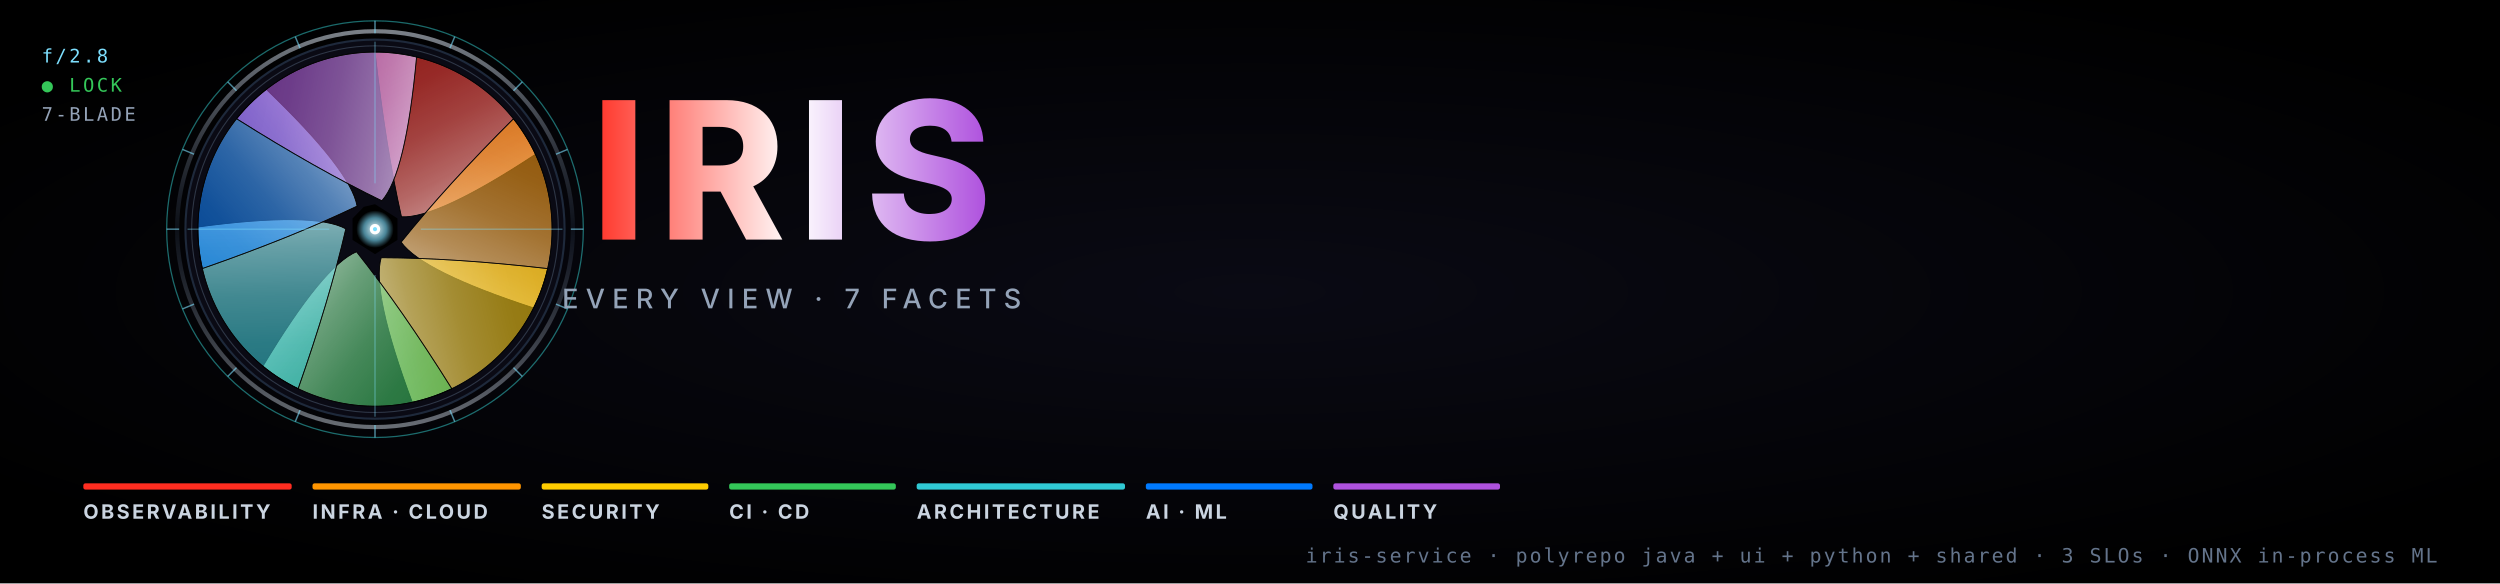
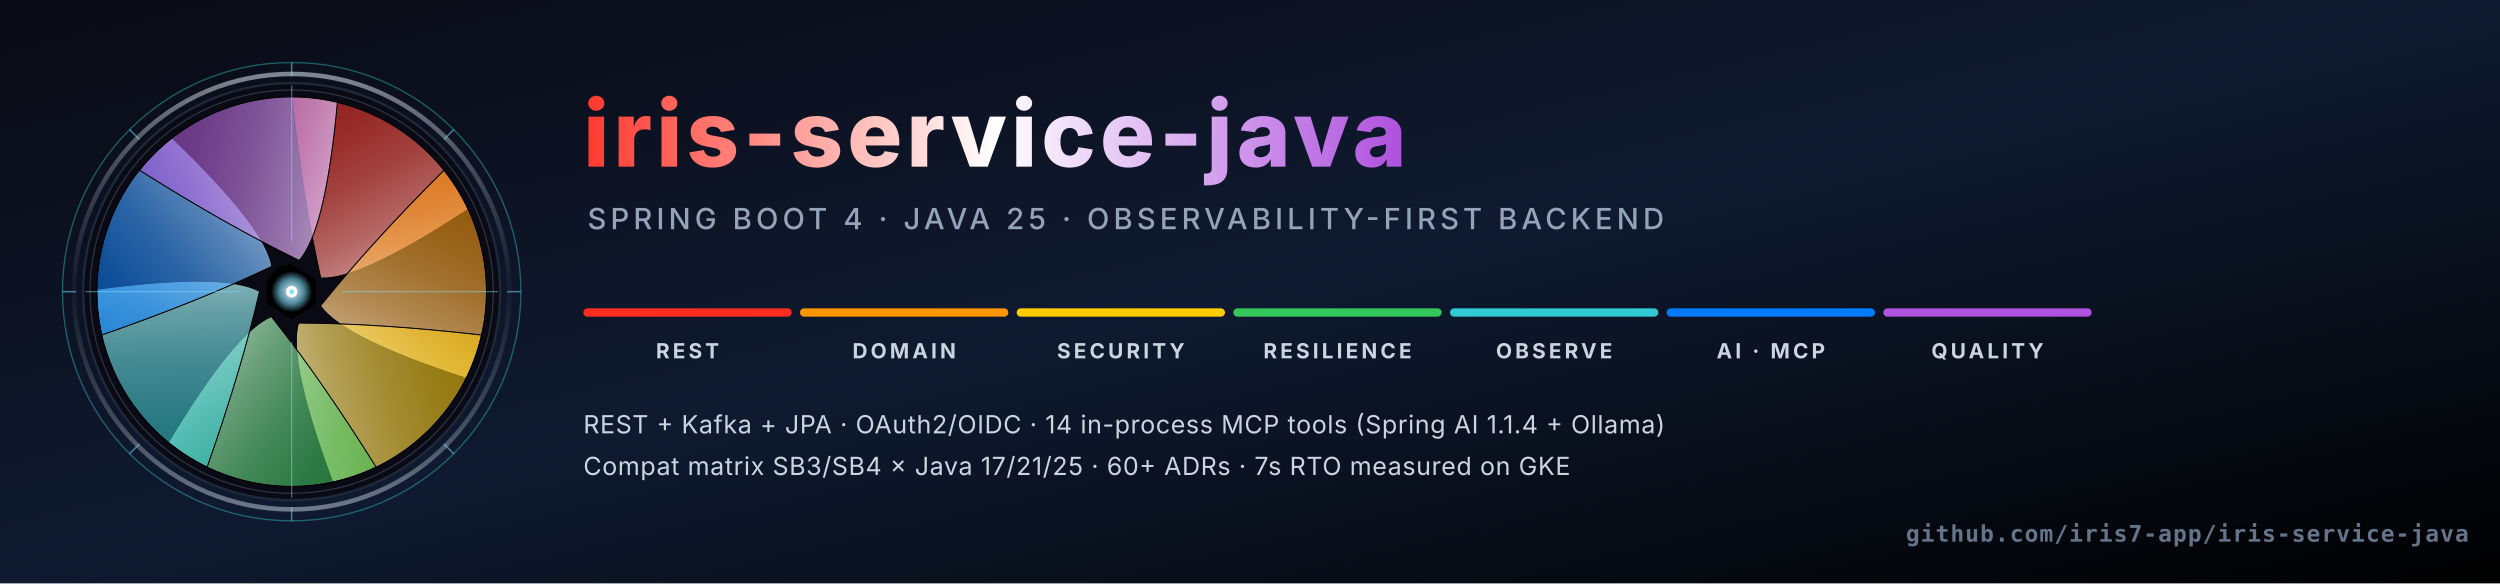
- <svg xmlns="http://www.w3.org/2000/svg" viewBox="0 0 1200 280" width="1200" height="280" role="img" aria-label="Iris (final candidate) — N base + progressive refract + HUD overlay, 7 axes of mastery">
+ <svg xmlns="http://www.w3.org/2000/svg" viewBox="0 0 1200 280" width="1200" height="280" role="img" aria-label="iris-service-java — SPRING BOOT 4 · JAVA 25 · OBSERVABILITY-FIRST BACKEND">
  <defs>
-     <radialGradient id="iris-bg" cx="50%" cy="50%" r="60%">
+     <linearGradient id="bg" x1="0" y1="0" x2="1" y2="1">
      <stop offset="0%" stop-color="#0a0a14" />
+       <stop offset="50%" stop-color="#0f1a30" />
      <stop offset="100%" stop-color="#000000" />
-     </radialGradient>
+     </linearGradient>
    <linearGradient id="title-grad" x1="0" y1="0" x2="1" y2="0">
      <stop offset="0%" stop-color="#ff3b30" />
      <stop offset="50%" stop-color="#ffffff" />
      <stop offset="100%" stop-color="#af52de" />
+     </linearGradient>
+     <linearGradient id="rim-light" x1="0" y1="0" x2="0" y2="1">
+       <stop offset="0%" stop-color="#cbd5e1" stop-opacity="0.6" />
+       <stop offset="50%" stop-color="#1e293b" stop-opacity="0.35" />
+       <stop offset="100%" stop-color="#cbd5e1" stop-opacity="0.5" />
    </linearGradient>
    <radialGradient id="sensor-glow" cx="50%" cy="50%" r="50%">
      <stop offset="0%" stop-color="#ffffff" stop-opacity="0.95" />
      <stop offset="60%" stop-color="#7ddffe" stop-opacity="0.6" />
      <stop offset="100%" stop-color="#7ddffe" stop-opacity="0" />
    </radialGradient>
-     <linearGradient id="rim-light" x1="0" y1="0" x2="0" y2="1">
-       <stop offset="0%" stop-color="#cbd5e1" stop-opacity="0.6" />
-       <stop offset="50%" stop-color="#1e293b" stop-opacity="0.35" />
-       <stop offset="100%" stop-color="#cbd5e1" stop-opacity="0.5" />
-     </linearGradient>
    <linearGradient id="glass-refract-progressive" x1="0" y1="0.5" x2="1" y2="0">
      <stop offset="0%" stop-color="#ffffff" stop-opacity="0.5" />
      <stop offset="22%" stop-color="#ffffff" stop-opacity="0.32" />
      <stop offset="48%" stop-color="#ffffff" stop-opacity="0.16" />
      <stop offset="75%" stop-color="#ffffff" stop-opacity="0.05" />
      <stop offset="100%" stop-color="#ffffff" stop-opacity="0" />
    </linearGradient>
  </defs>
-   <rect width="1200" height="280" fill="url(#iris-bg)" />
-   <g transform="translate(180 110)">
-     <circle r="100" fill="none" stroke="#34d4d4" stroke-width="0.6" opacity="0.5" />
+   <rect width="1200" height="280" fill="url(#bg)" />
+   <g transform="translate(140 140) scale(1.1)">
+     <circle r="100" fill="none" stroke="#34d4d4" stroke-width="0.6" opacity="0.4" />
    <circle r="95" fill="none" stroke="url(#rim-light)" stroke-width="2" />
    <circle r="91" fill="#0a0a14" stroke="#1e293b" stroke-width="1" />
    <circle r="88" fill="none" stroke="#475569" stroke-width="0.5" opacity="0.6" />
-     <g stroke="#7ddffe" stroke-width="0.7" opacity="0.6">
+     <g stroke="#7ddffe" stroke-width="0.7" opacity="0.5">
      <g>
-         <line x1="0" y1="-100" x2="0" y2="-94" />
-       </g>
-       <g transform="rotate(22.5)">
        <line x1="0" y1="-100" x2="0" y2="-94" />
      </g>
      <g transform="rotate(45)">
        <line x1="0" y1="-100" x2="0" y2="-94" />
      </g>
-       <g transform="rotate(67.5)">
-         <line x1="0" y1="-100" x2="0" y2="-94" />
-       </g>
      <g transform="rotate(90)">
-         <line x1="0" y1="-100" x2="0" y2="-94" />
-       </g>
-       <g transform="rotate(112.5)">
        <line x1="0" y1="-100" x2="0" y2="-94" />
      </g>
      <g transform="rotate(135)">
        <line x1="0" y1="-100" x2="0" y2="-94" />
      </g>
-       <g transform="rotate(157.5)">
-         <line x1="0" y1="-100" x2="0" y2="-94" />
-       </g>
      <g transform="rotate(180)">
-         <line x1="0" y1="-100" x2="0" y2="-94" />
-       </g>
-       <g transform="rotate(202.5)">
        <line x1="0" y1="-100" x2="0" y2="-94" />
      </g>
      <g transform="rotate(225)">
        <line x1="0" y1="-100" x2="0" y2="-94" />
      </g>
-       <g transform="rotate(247.5)">
-         <line x1="0" y1="-100" x2="0" y2="-94" />
-       </g>
      <g transform="rotate(270)">
        <line x1="0" y1="-100" x2="0" y2="-94" />
      </g>
-       <g transform="rotate(292.5)">
-         <line x1="0" y1="-100" x2="0" y2="-94" />
-       </g>
      <g transform="rotate(315)">
-         <line x1="0" y1="-100" x2="0" y2="-94" />
-       </g>
-       <g transform="rotate(337.5)">
        <line x1="0" y1="-100" x2="0" y2="-94" />
      </g>
    </g>
    <g stroke="#000000" stroke-width="0.4">
      <g transform="rotate(-90)">
        <path d="M 85 0 A 85 85 0 0 1 35.93 77.03 Q 5 30 5.92 12.69 Q 40 5 85 0 Z" fill="#ff2d20" opacity="0.55" />
        <path d="M 85 0 A 85 85 0 0 1 35.93 77.03 Q 5 30 5.92 12.69 Q 40 5 85 0 Z" fill="url(#glass-refract-progressive)" />
      </g>
      <g transform="rotate(-38.57)">
        <path d="M 85 0 A 85 85 0 0 1 35.93 77.03 Q 5 30 5.92 12.69 Q 40 5 85 0 Z" fill="#ff9500" opacity="0.55" />
        <path d="M 85 0 A 85 85 0 0 1 35.93 77.03 Q 5 30 5.92 12.69 Q 40 5 85 0 Z" fill="url(#glass-refract-progressive)" />
      </g>
      <g transform="rotate(12.86)">
        <path d="M 85 0 A 85 85 0 0 1 35.93 77.03 Q 5 30 5.92 12.69 Q 40 5 85 0 Z" fill="#ffcc00" opacity="0.55" />
        <path d="M 85 0 A 85 85 0 0 1 35.93 77.03 Q 5 30 5.92 12.69 Q 40 5 85 0 Z" fill="url(#glass-refract-progressive)" />
      </g>
      <g transform="rotate(64.29)">
        <path d="M 85 0 A 85 85 0 0 1 35.93 77.03 Q 5 30 5.92 12.69 Q 40 5 85 0 Z" fill="#34c759" opacity="0.55" />
        <path d="M 85 0 A 85 85 0 0 1 35.93 77.03 Q 5 30 5.92 12.69 Q 40 5 85 0 Z" fill="url(#glass-refract-progressive)" />
      </g>
      <g transform="rotate(115.72)">
        <path d="M 85 0 A 85 85 0 0 1 35.93 77.03 Q 5 30 5.92 12.69 Q 40 5 85 0 Z" fill="#30c9d4" opacity="0.55" />
        <path d="M 85 0 A 85 85 0 0 1 35.93 77.03 Q 5 30 5.92 12.69 Q 40 5 85 0 Z" fill="url(#glass-refract-progressive)" />
      </g>
      <g transform="rotate(167.15)">
        <path d="M 85 0 A 85 85 0 0 1 35.93 77.03 Q 5 30 5.92 12.69 Q 40 5 85 0 Z" fill="#007aff" opacity="0.55" />
        <path d="M 85 0 A 85 85 0 0 1 35.93 77.03 Q 5 30 5.92 12.69 Q 40 5 85 0 Z" fill="url(#glass-refract-progressive)" />
      </g>
      <g transform="rotate(218.58)">
        <path d="M 85 0 A 85 85 0 0 1 35.93 77.03 Q 5 30 5.92 12.69 Q 40 5 85 0 Z" fill="#af52de" opacity="0.55" />
        <path d="M 85 0 A 85 85 0 0 1 35.93 77.03 Q 5 30 5.92 12.69 Q 40 5 85 0 Z" fill="url(#glass-refract-progressive)" />
      </g>
    </g>
    <g stroke="#7ddffe" stroke-width="0.5" opacity="0.5">
      <line x1="-90" y1="0" x2="-22" y2="0" />
      <line x1="22" y1="0" x2="90" y2="0" />
      <line x1="0" y1="-90" x2="0" y2="-22" />
      <line x1="0" y1="22" x2="0" y2="90" />
    </g>
    <polygon points="0,-12 10.78,-5.16 10.78,5.16 0,12 -10.78,5.16 -10.78,-5.16 -5.39,-10.71" fill="#000000" />
    <circle r="9" fill="url(#sensor-glow)" />
    <circle r="2.5" fill="#ffffff" />
    <circle r="1" fill="#7ddffe" />
  </g>
-   <g font-family="'JetBrains Mono','Fira Code',ui-monospace,monospace" font-size="9" fill="#7ddffe" letter-spacing="1.2">
-     <text x="20" y="30">f/2.8</text>
-     <text x="20" y="44" fill="#34c759">●  LOCK</text>
-     <text x="20" y="58" fill="#94a3b8">7-BLADE</text>
-   </g>
-   <g font-family="'Inter','Segoe UI',system-ui,sans-serif" text-anchor="middle">
-     <text x="380" y="115" font-size="92" font-weight="800" letter-spacing="6" fill="url(#title-grad)">IRIS</text>
-     <text x="380" y="148" font-size="13" font-weight="500" fill="#94a3b8" letter-spacing="3.5">
-       EVERY VIEW · 7 FACETS
-     </text>
-   </g>
-   <g font-family="'Inter','Segoe UI',system-ui,sans-serif" font-size="9.5" letter-spacing="1.2">
-     <g transform="translate(40 232)">
-       <rect width="100" height="3" rx="1" fill="#ff2d20" />
-       <text x="0" y="17" fill="#cbd5e1" font-weight="700">OBSERVABILITY</text>
+   <g font-family="'Inter','Segoe UI',system-ui,sans-serif">
+     <text x="280" y="80" font-size="44" font-weight="800" letter-spacing="2" fill="url(#title-grad)">iris-service-java</text>
+     <text x="282" y="110" font-size="14" font-weight="500" fill="#94a3b8" letter-spacing="2">SPRING BOOT 4 · JAVA 25 · OBSERVABILITY-FIRST BACKEND</text>
+     <g>
+       <rect x="280" y="148" width="100" height="4" rx="2" fill="#ff2d20" />
+       <rect x="384" y="148" width="100" height="4" rx="2" fill="#ff9500" />
+       <rect x="488" y="148" width="100" height="4" rx="2" fill="#ffcc00" />
+       <rect x="592" y="148" width="100" height="4" rx="2" fill="#34c759" />
+       <rect x="696" y="148" width="100" height="4" rx="2" fill="#30c9d4" />
+       <rect x="800" y="148" width="100" height="4" rx="2" fill="#007aff" />
+       <rect x="904" y="148" width="100" height="4" rx="2" fill="#af52de" />
    </g>
-     <g transform="translate(150 232)">
-       <rect width="100" height="3" rx="1" fill="#ff9500" />
-       <text x="0" y="17" fill="#cbd5e1" font-weight="700">INFRA · CLOUD</text>
+     <g font-size="10" font-weight="700" letter-spacing="1.5" fill="#cbd5e1" text-anchor="middle">
+       <text x="330" y="172">REST</text>
+       <text x="434" y="172">DOMAIN</text>
+       <text x="538" y="172">SECURITY</text>
+       <text x="642" y="172">RESILIENCE</text>
+       <text x="746" y="172">OBSERVE</text>
+       <text x="850" y="172">AI · MCP</text>
+       <text x="954" y="172">QUALITY</text>
    </g>
-     <g transform="translate(260 232)">
-       <rect width="80" height="3" rx="1" fill="#ffcc00" />
-       <text x="0" y="17" fill="#cbd5e1" font-weight="700">SECURITY</text>
-     </g>
-     <g transform="translate(350 232)">
-       <rect width="80" height="3" rx="1" fill="#34c759" />
-       <text x="0" y="17" fill="#cbd5e1" font-weight="700">CI · CD</text>
-     </g>
-     <g transform="translate(440 232)">
-       <rect width="100" height="3" rx="1" fill="#30c9d4" />
-       <text x="0" y="17" fill="#cbd5e1" font-weight="700">ARCHITECTURE</text>
-     </g>
-     <g transform="translate(550 232)">
-       <rect width="80" height="3" rx="1" fill="#007aff" />
-       <text x="0" y="17" fill="#cbd5e1" font-weight="700">AI · ML</text>
-     </g>
-     <g transform="translate(640 232)">
-       <rect width="80" height="3" rx="1" fill="#af52de" />
-       <text x="0" y="17" fill="#cbd5e1" font-weight="700">QUALITY</text>
-     </g>
-   </g>
-   <g font-family="'JetBrains Mono','Fira Code',ui-monospace,monospace" fill="#64748b" font-size="9.5" letter-spacing="1" text-anchor="end">
-     <text x="1170" y="270">iris-service · polyrepo java + ui + python + shared · 3 SLOs · ONNX in-process ML</text>
+     <text x="280" y="208" font-size="12" font-weight="400" fill="#cbd5e1" letter-spacing="0.3">REST + Kafka + JPA · OAuth2/OIDC · 14 in-process MCP tools (Spring AI 1.1.4 + Ollama)</text>
+     <text x="280" y="228" font-size="12" font-weight="400" fill="#cbd5e1" letter-spacing="0.3">Compat matrix SB3/SB4 × Java 17/21/25  ·  60+ ADRs  ·  7s RTO measured on GKE</text>
+     <text x="1185" y="260" font-size="11" font-weight="600" fill="#64748b" letter-spacing="0.5" text-anchor="end" font-family="'JetBrains Mono','Fira Code',ui-monospace,monospace">github.com/iris7-app/iris-service-java</text>
  </g>
</svg>
